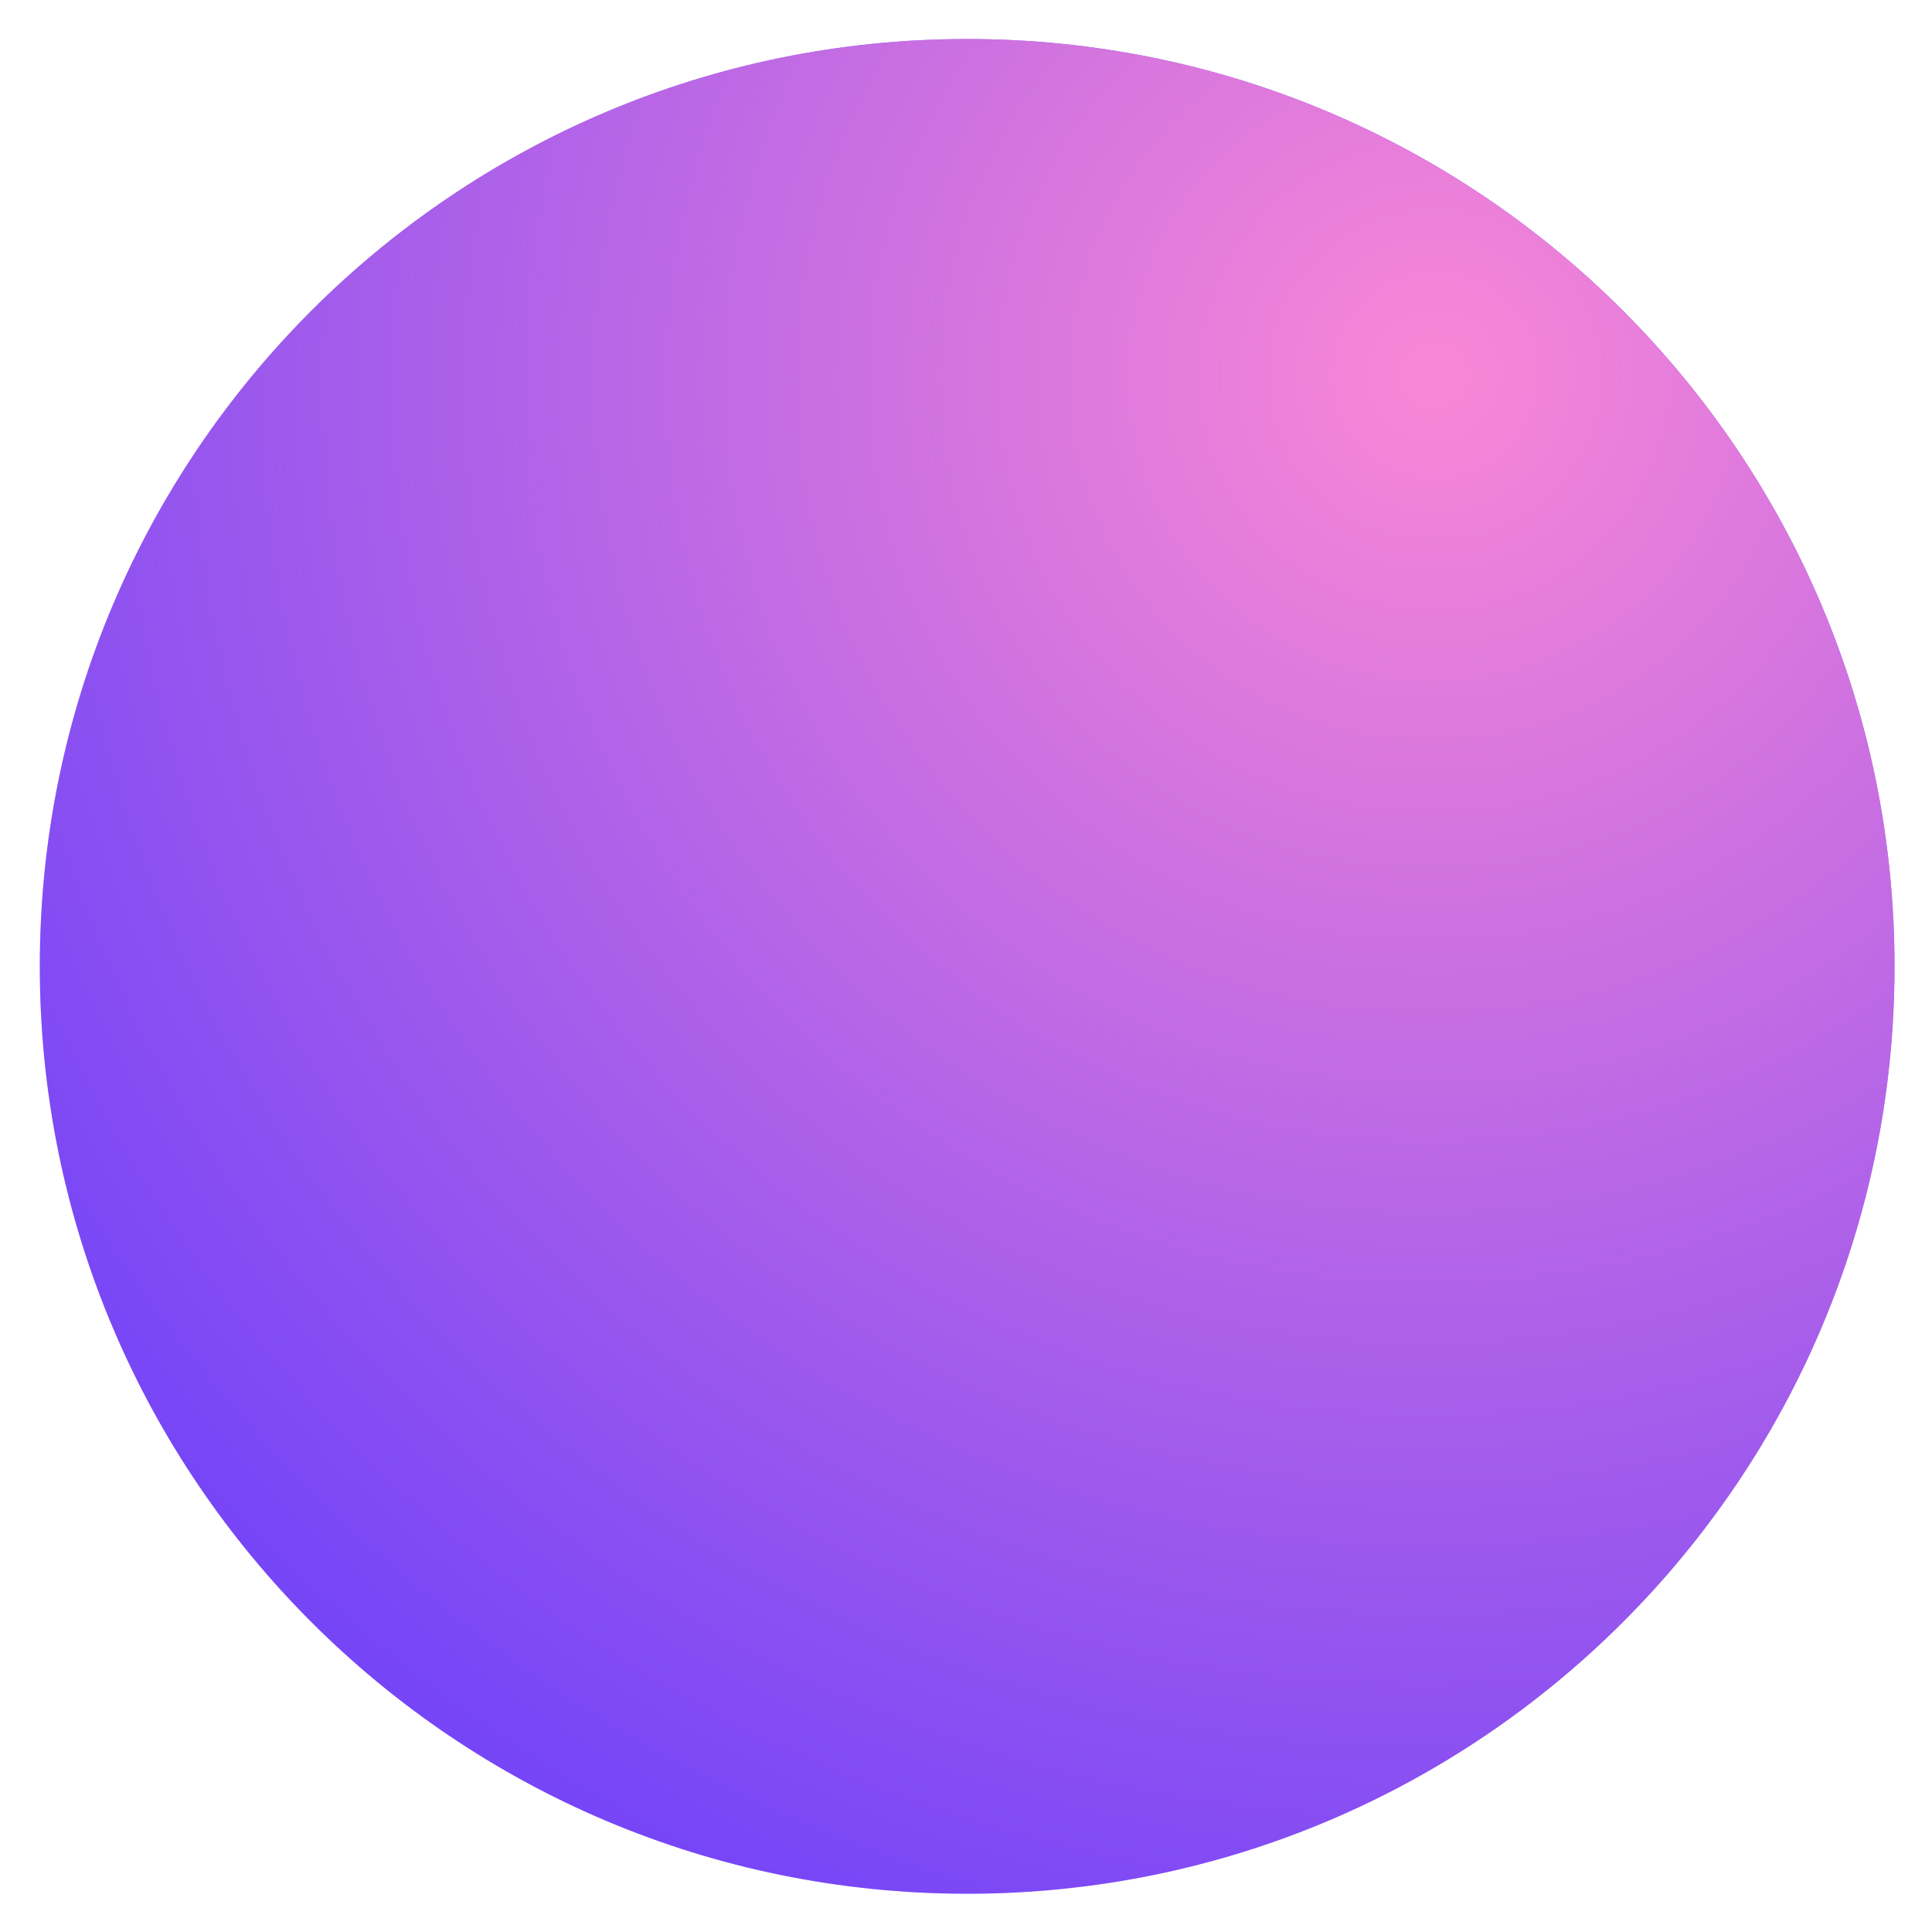
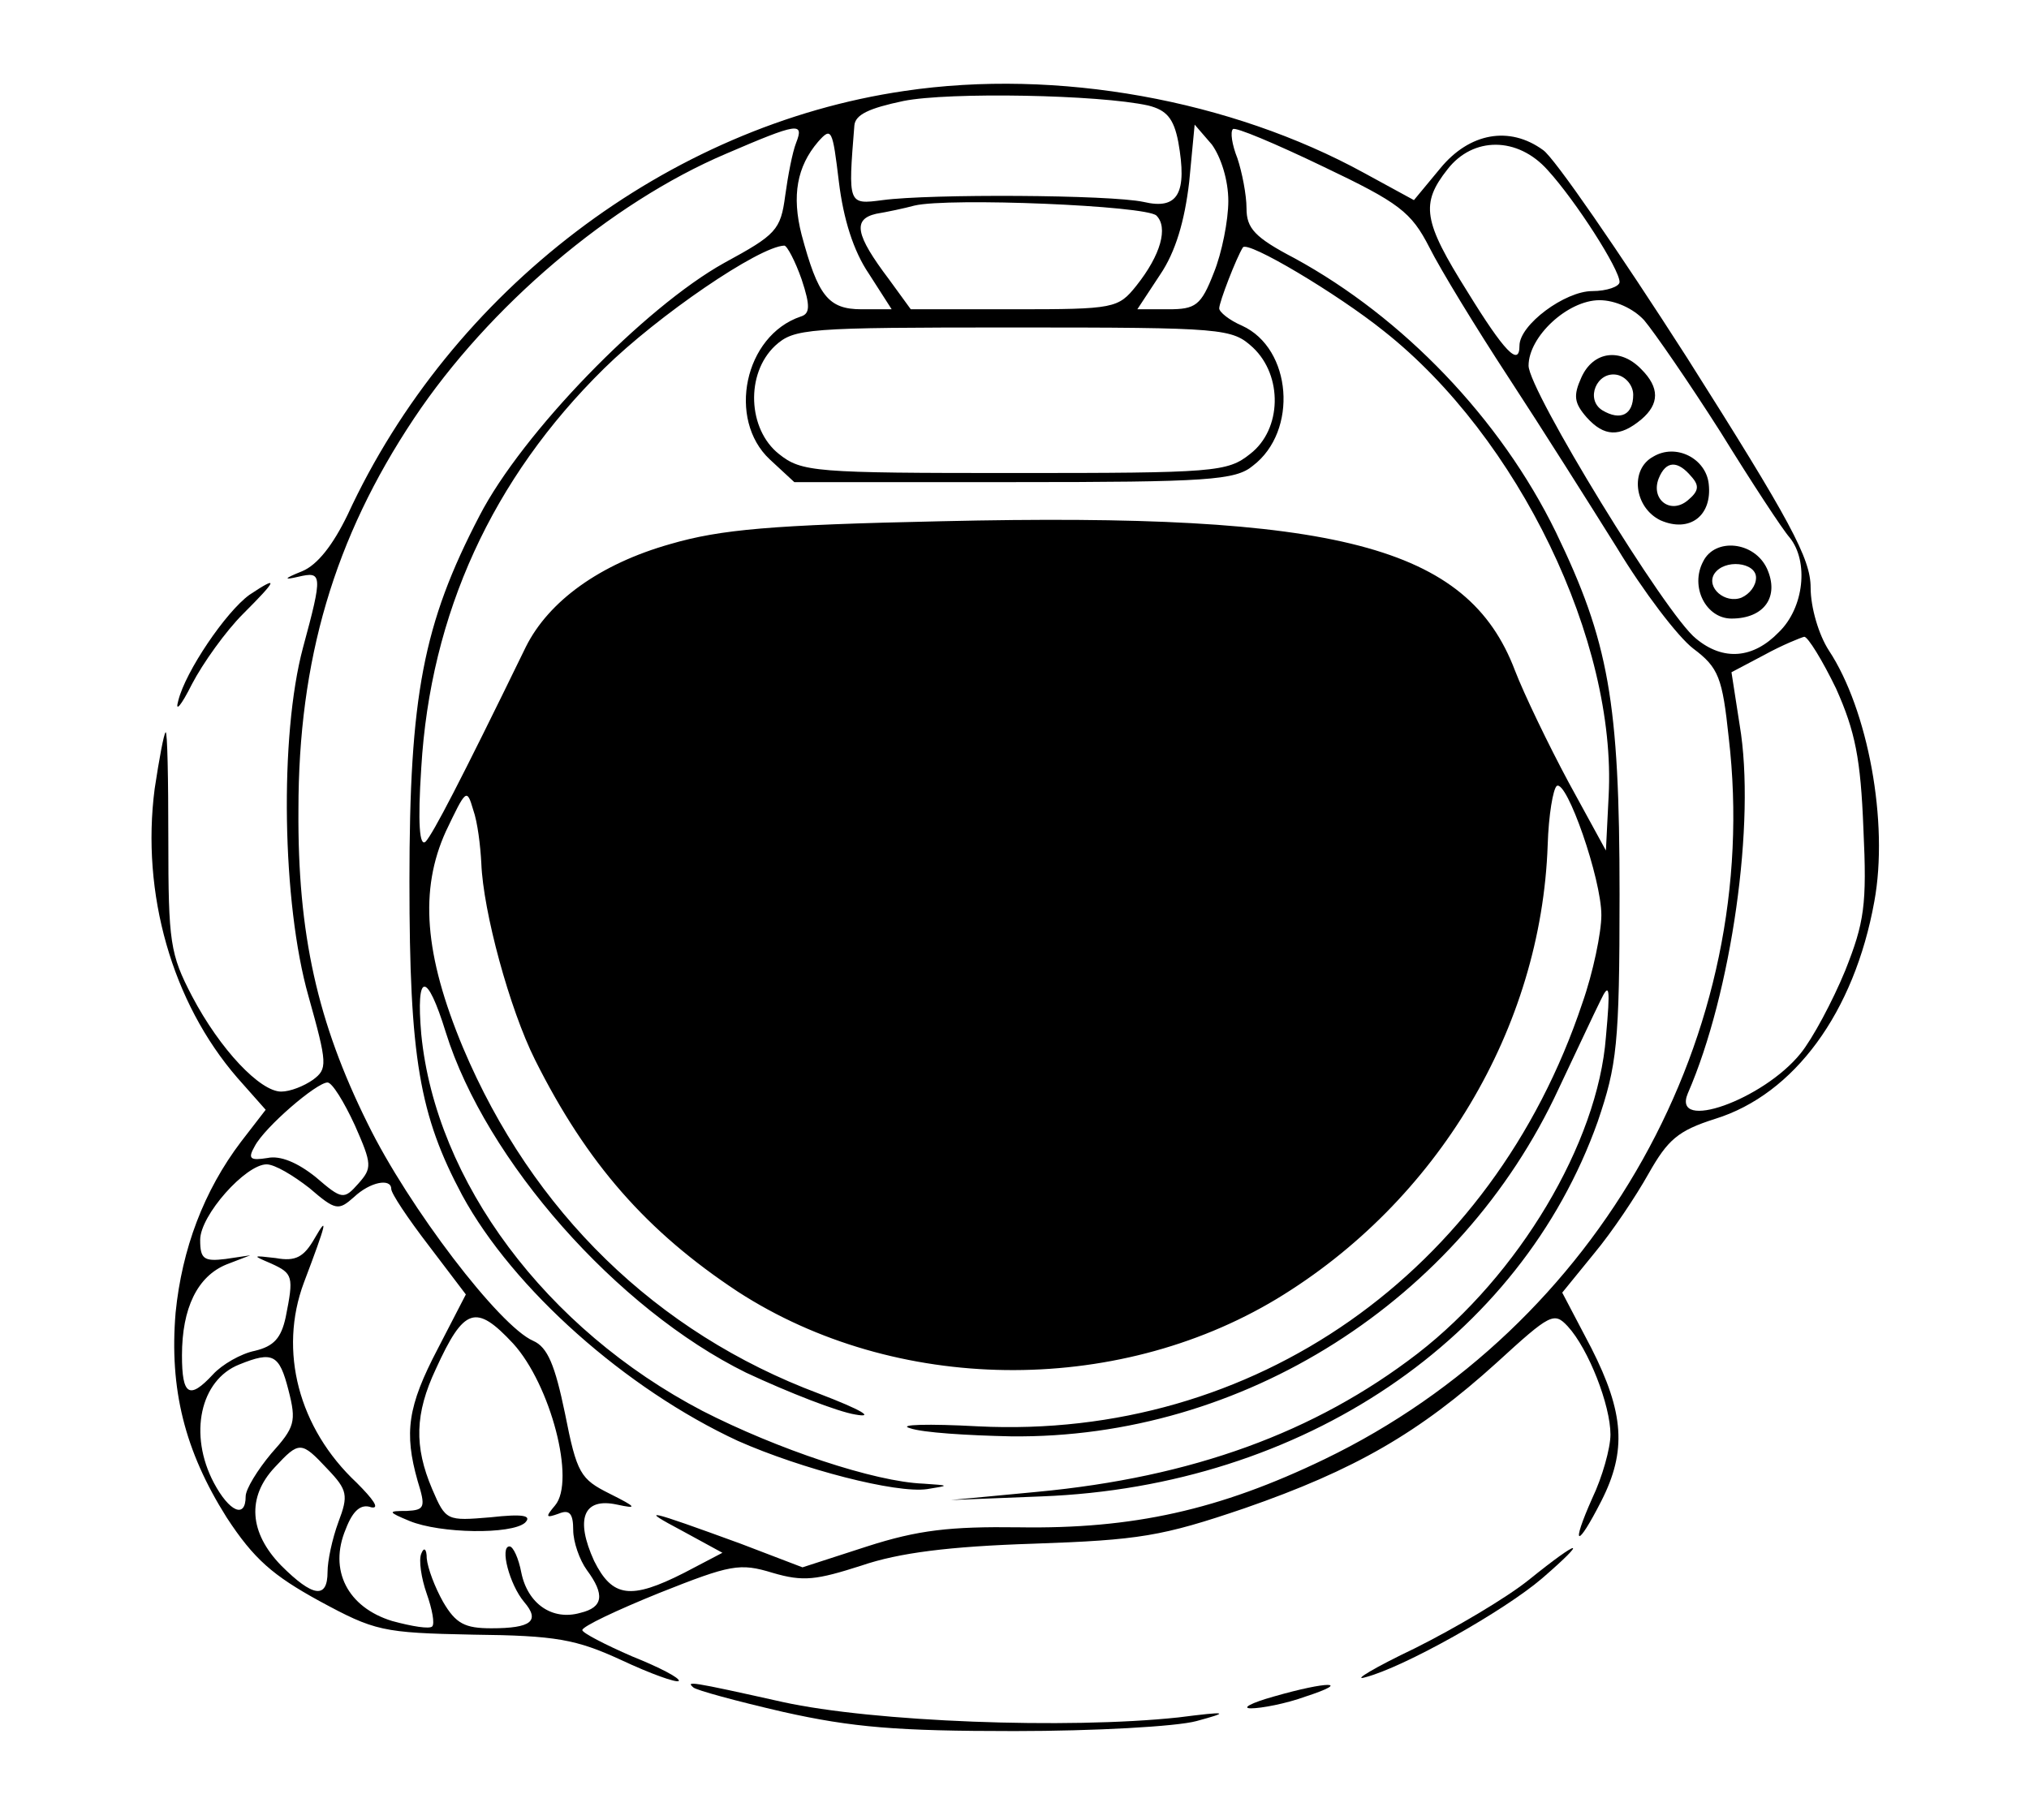
- <svg xmlns="http://www.w3.org/2000/svg" xmlns:xlink="http://www.w3.org/1999/xlink" version="1.1" id="Layer_1" x="0px" y="0px" width="500px" height="500px" viewBox="0 0 500 500" style="enable-background:new 0 0 500 500;" xml:space="preserve">
-   <style type="text/css">
- 	.st0{fill:#603AFC;}
- 	.st1{clip-path:url(#SVGID_2_);fill:url(#SVGID_3_);}
- </style>
-   <g>
-     <circle class="st0" cx="250.3" cy="250.1" r="240" />
-     <g>
-       <defs>
-         <circle id="SVGID_1_" cx="250.3" cy="250.1" r="240" />
-       </defs>
-       <clipPath id="SVGID_2_">
-         <use xlink:href="#SVGID_1_" style="overflow:visible;" />
-       </clipPath>
-       <radialGradient id="SVGID_3_" cx="457.155" cy="93.321" r="422.533" gradientTransform="matrix(1.024 -0.6146 0.6097 1.0159 -153.6285 283.2106)" gradientUnits="userSpaceOnUse">
-         <stop offset="0" style="stop-color:#F987D6" />
-         <stop offset="1" style="stop-color:#F987D6;stop-opacity:0" />
-       </radialGradient>
-       <path class="st1" d="M804-162.6c142.3,237.1,63.9,545.5-175,688.9S81,593.8-61.3,356.7s-63.9-545.5,175-688.9    S661.7-399.7,804-162.6z" />
-     </g>
+ <svg xmlns="http://www.w3.org/2000/svg" version="1.0" width="223pt" height="200pt" viewBox="0 0 223 200" preserveAspectRatio="xMidYMid meet">
+   <g transform="translate(0,200) scale(0.1,-0.1)" fill="#000000" stroke="none">
+     <path d="M994 1900 c-260 -38 -498 -219 -612 -466 -16 -33 -33 -55 -50 -62 -20 -8 -21 -10 -4 -6 26 6 27 3 5 -78 -26 -97 -23 -281 6 -383 21 -75 21 -80 5 -92 -10 -7 -25 -13 -35 -13 -23 0 -67 46 -98 105 -24 46 -26 59 -26 172 0 67 -1 120 -3 118 -2 -2 -7 -29 -12 -62 -15 -115 19 -235 91 -318 l31 -35 -27 -35 c-41 -54 -65 -118 -72 -188 -7 -84 10 -152 56 -225 30 -46 51 -64 102 -92 61 -33 69 -35 169 -37 91 -1 113 -5 163 -28 32 -15 60 -25 63 -23 2 3 -21 15 -51 27 -30 13 -55 26 -55 29 0 4 38 22 85 41 78 31 88 33 124 22 34 -10 48 -8 98 8 41 14 96 21 189 24 116 4 141 8 232 39 121 42 192 83 277 160 59 54 63 56 78 40 23 -25 47 -87 47 -119 0 -15 -9 -47 -20 -70 -24 -54 -17 -56 10 -3 28 55 25 97 -11 168 l-32 61 35 43 c20 24 46 63 60 88 21 37 32 47 73 60 87 27 153 117 175 239 16 87 -7 211 -50 276 -11 17 -20 47 -20 69 0 32 -22 73 -136 253 -75 117 -146 220 -158 228 -37 27 -81 19 -113 -20 l-29 -35 -55 30 c-146 80 -337 115 -505 90z m268 -16 c20 -5 28 -14 33 -40 10 -56 0 -75 -38 -66 -37 8 -235 9 -287 2 -38 -5 -38 -5 -31 82 1 12 16 19 54 27 50 10 215 7 269 -5z m-387 -41 c-4 -10 -9 -36 -12 -58 -5 -38 -10 -43 -67 -74 -88 -49 -222 -187 -269 -278 -62 -119 -77 -198 -77 -402 0 -194 11 -257 58 -345 56 -103 180 -213 303 -270 70 -31 174 -58 208 -53 25 4 25 4 -4 6 -54 2 -161 38 -243 80 -172 90 -293 252 -309 414 -6 69 6 70 27 2 44 -141 188 -304 330 -374 47 -22 101 -43 120 -46 22 -4 7 5 -40 23 -179 67 -315 200 -391 380 -43 103 -48 174 -19 238 22 46 23 48 30 24 5 -14 8 -40 9 -59 2 -53 31 -160 59 -216 57 -114 123 -189 223 -255 173 -112 414 -115 592 -8 177 107 291 298 298 499 1 33 6 62 10 65 11 7 49 -102 49 -142 0 -19 -9 -63 -21 -97 -99 -296 -361 -480 -664 -465 -55 3 -89 2 -75 -2 14 -5 64 -8 111 -9 255 -3 494 149 602 382 19 40 39 83 46 97 10 21 11 15 6 -40 -9 -117 -96 -262 -207 -348 -113 -87 -248 -136 -418 -152 l-95 -9 100 4 c287 11 526 173 611 412 21 62 24 84 24 250 0 212 -12 278 -70 398 -61 125 -168 236 -287 301 -44 23 -53 33 -53 55 0 15 -5 40 -10 55 -6 15 -8 29 -5 32 2 3 47 -16 99 -41 84 -40 97 -50 117 -89 12 -24 51 -88 87 -143 36 -55 89 -139 119 -187 29 -48 67 -98 84 -111 28 -21 32 -32 39 -98 38 -325 -142 -647 -444 -793 -116 -56 -211 -77 -336 -75 -76 1 -111 -3 -167 -21 l-71 -23 -68 26 c-104 38 -113 40 -64 14 l44 -24 -42 -22 c-59 -30 -79 -27 -99 13 -21 46 -12 70 25 62 23 -5 22 -3 -8 12 -32 16 -36 22 -49 88 -11 53 -19 73 -35 80 -37 16 -137 147 -182 239 -55 111 -77 208 -76 345 0 164 39 298 127 430 82 123 216 237 343 291 79 34 86 35 77 12z m80 -144 l25 -39 -33 0 c-37 0 -48 15 -66 82 -11 43 -5 75 18 102 15 17 16 14 23 -44 5 -41 16 -76 33 -101z m395 80 c0 -21 -7 -57 -16 -79 -14 -36 -20 -40 -50 -40 l-34 0 25 38 c17 25 27 59 32 102 l6 63 19 -22 c10 -14 18 -39 18 -62z m351 34 c31 -34 79 -109 79 -123 0 -5 -14 -10 -30 -10 -30 0 -80 -37 -80 -60 0 -24 -17 -6 -57 59 -49 78 -52 97 -22 135 28 36 77 36 110 -1z m-430 -50 c13 -13 5 -43 -22 -77 -20 -25 -24 -26 -134 -26 l-114 0 -24 33 c-37 49 -40 66 -14 72 12 2 31 6 42 9 38 9 255 0 266 -11z m-390 -70 c10 -30 9 -38 -1 -41 -62 -21 -81 -113 -34 -157 l27 -25 241 0 c213 0 244 2 263 18 50 38 43 129 -12 154 -14 6 -25 15 -25 19 0 7 19 56 26 67 5 8 104 -51 155 -92 148 -117 256 -341 247 -511 l-3 -60 -41 75 c-22 41 -49 97 -59 123 -52 137 -195 174 -630 164 -187 -4 -243 -9 -298 -25 -78 -22 -134 -63 -159 -113 -74 -152 -102 -205 -110 -214 -7 -7 -9 20 -5 81 10 169 78 318 201 439 59 58 170 134 198 135 3 0 12 -17 19 -37z m926 -45 c11 -13 49 -68 84 -123 34 -55 68 -107 76 -116 21 -26 16 -77 -12 -104 -28 -29 -61 -32 -91 -7 -33 26 -184 273 -184 300 0 32 43 72 78 72 17 0 37 -9 49 -22z m-430 -30 c33 -31 32 -90 -3 -117 -25 -20 -39 -21 -259 -21 -220 0 -234 1 -259 21 -34 27 -37 88 -4 119 21 19 34 20 262 20 232 0 240 -1 263 -22z m641 -375 c21 -47 27 -77 30 -154 4 -84 1 -103 -20 -156 -14 -34 -36 -75 -49 -91 -41 -51 -142 -87 -124 -44 48 110 75 299 57 405 l-9 58 36 19 c20 11 40 19 44 20 4 0 20 -26 35 -57z m-1628 -480 c19 -43 19 -47 4 -64 -16 -18 -18 -18 -47 7 -20 16 -39 24 -53 21 -19 -3 -22 -1 -14 13 11 21 68 70 80 70 5 0 18 -21 30 -47z m-50 -69 c29 -25 32 -25 49 -10 18 17 41 21 41 9 0 -5 18 -32 41 -62 l41 -54 -31 -60 c-33 -63 -37 -92 -22 -145 9 -29 8 -32 -12 -33 -21 0 -21 -1 3 -11 34 -14 112 -15 127 -2 8 8 -2 10 -38 6 -48 -4 -49 -4 -64 31 -20 47 -19 83 4 132 31 68 44 72 85 28 41 -45 69 -151 46 -178 -11 -13 -10 -14 4 -9 12 5 16 0 16 -18 0 -13 7 -33 15 -44 20 -27 18 -41 -7 -47 -31 -9 -58 10 -65 44 -3 16 -9 29 -13 29 -11 0 0 -42 16 -61 18 -21 8 -29 -36 -29 -29 0 -39 5 -53 29 -9 16 -17 37 -18 48 0 10 -3 13 -6 5 -3 -7 0 -27 6 -44 6 -17 9 -33 6 -36 -3 -3 -22 0 -44 6 -49 15 -70 56 -51 101 8 21 17 28 28 24 10 -2 2 9 -16 27 -64 60 -86 145 -58 220 25 66 27 75 12 49 -12 -21 -21 -26 -43 -22 -26 3 -26 3 -5 -6 24 -11 25 -14 16 -59 -5 -23 -13 -32 -34 -37 -15 -3 -36 -15 -46 -26 -26 -28 -34 -23 -34 21 0 52 17 87 49 100 l26 10 -27 -4 c-24 -3 -28 0 -28 21 0 27 50 83 73 83 9 0 29 -12 47 -26z m-23 -222 c9 -35 7 -41 -19 -70 -15 -18 -28 -39 -28 -47 0 -25 -18 -17 -35 15 -28 53 -15 113 28 130 37 15 44 11 54 -28z m43 -87 c22 -23 23 -29 12 -58 -7 -19 -12 -43 -12 -55 0 -30 -16 -28 -51 7 -35 36 -38 75 -7 108 27 29 29 29 58 -2z" />
+     <path d="M1738 1585 c-9 -20 -8 -28 6 -44 19 -21 36 -22 60 -2 20 17 20 35 0 55 -23 24 -53 20 -66 -9z m57 -19 c0 -22 -14 -29 -34 -17 -19 12 -6 43 16 39 10 -2 18 -12 18 -22z" />
+     <path d="M1817 1498 c-26 -14 -21 -56 8 -70 32 -14 57 5 53 40 -3 28 -36 45 -61 30z m42 -22 c9 -10 8 -16 -4 -26 -19 -16 -41 1 -32 24 8 20 21 20 36 2z" />
+     <path d="M1872 1383 c-15 -28 3 -63 31 -63 36 0 53 24 39 55 -14 30 -57 34 -70 8z m58 -18 c0 -9 -7 -18 -16 -22 -18 -7 -39 11 -30 26 11 17 46 13 46 -4z" />
+     <path d="M274 1346 c-26 -19 -70 -84 -78 -116 -4 -14 3 -6 15 18 12 23 37 58 56 77 38 38 40 43 7 21z" />
+     <path d="M1680 263 c-25 -20 -81 -53 -125 -75 -44 -21 -69 -36 -55 -32 43 11 153 73 195 109 52 45 42 44 -15 -2z" />
+     <path d="M762 145 c3 -3 47 -15 99 -27 76 -17 125 -21 254 -21 88 0 178 5 200 11 37 10 35 11 -20 4 -122 -13 -335 -5 -435 17 -103 23 -106 23 -98 16z" />
+     <path d="M1400 135 c-25 -7 -36 -13 -25 -13 11 0 38 5 60 13 52 17 24 17 -35 0z" />
  </g>
</svg>
